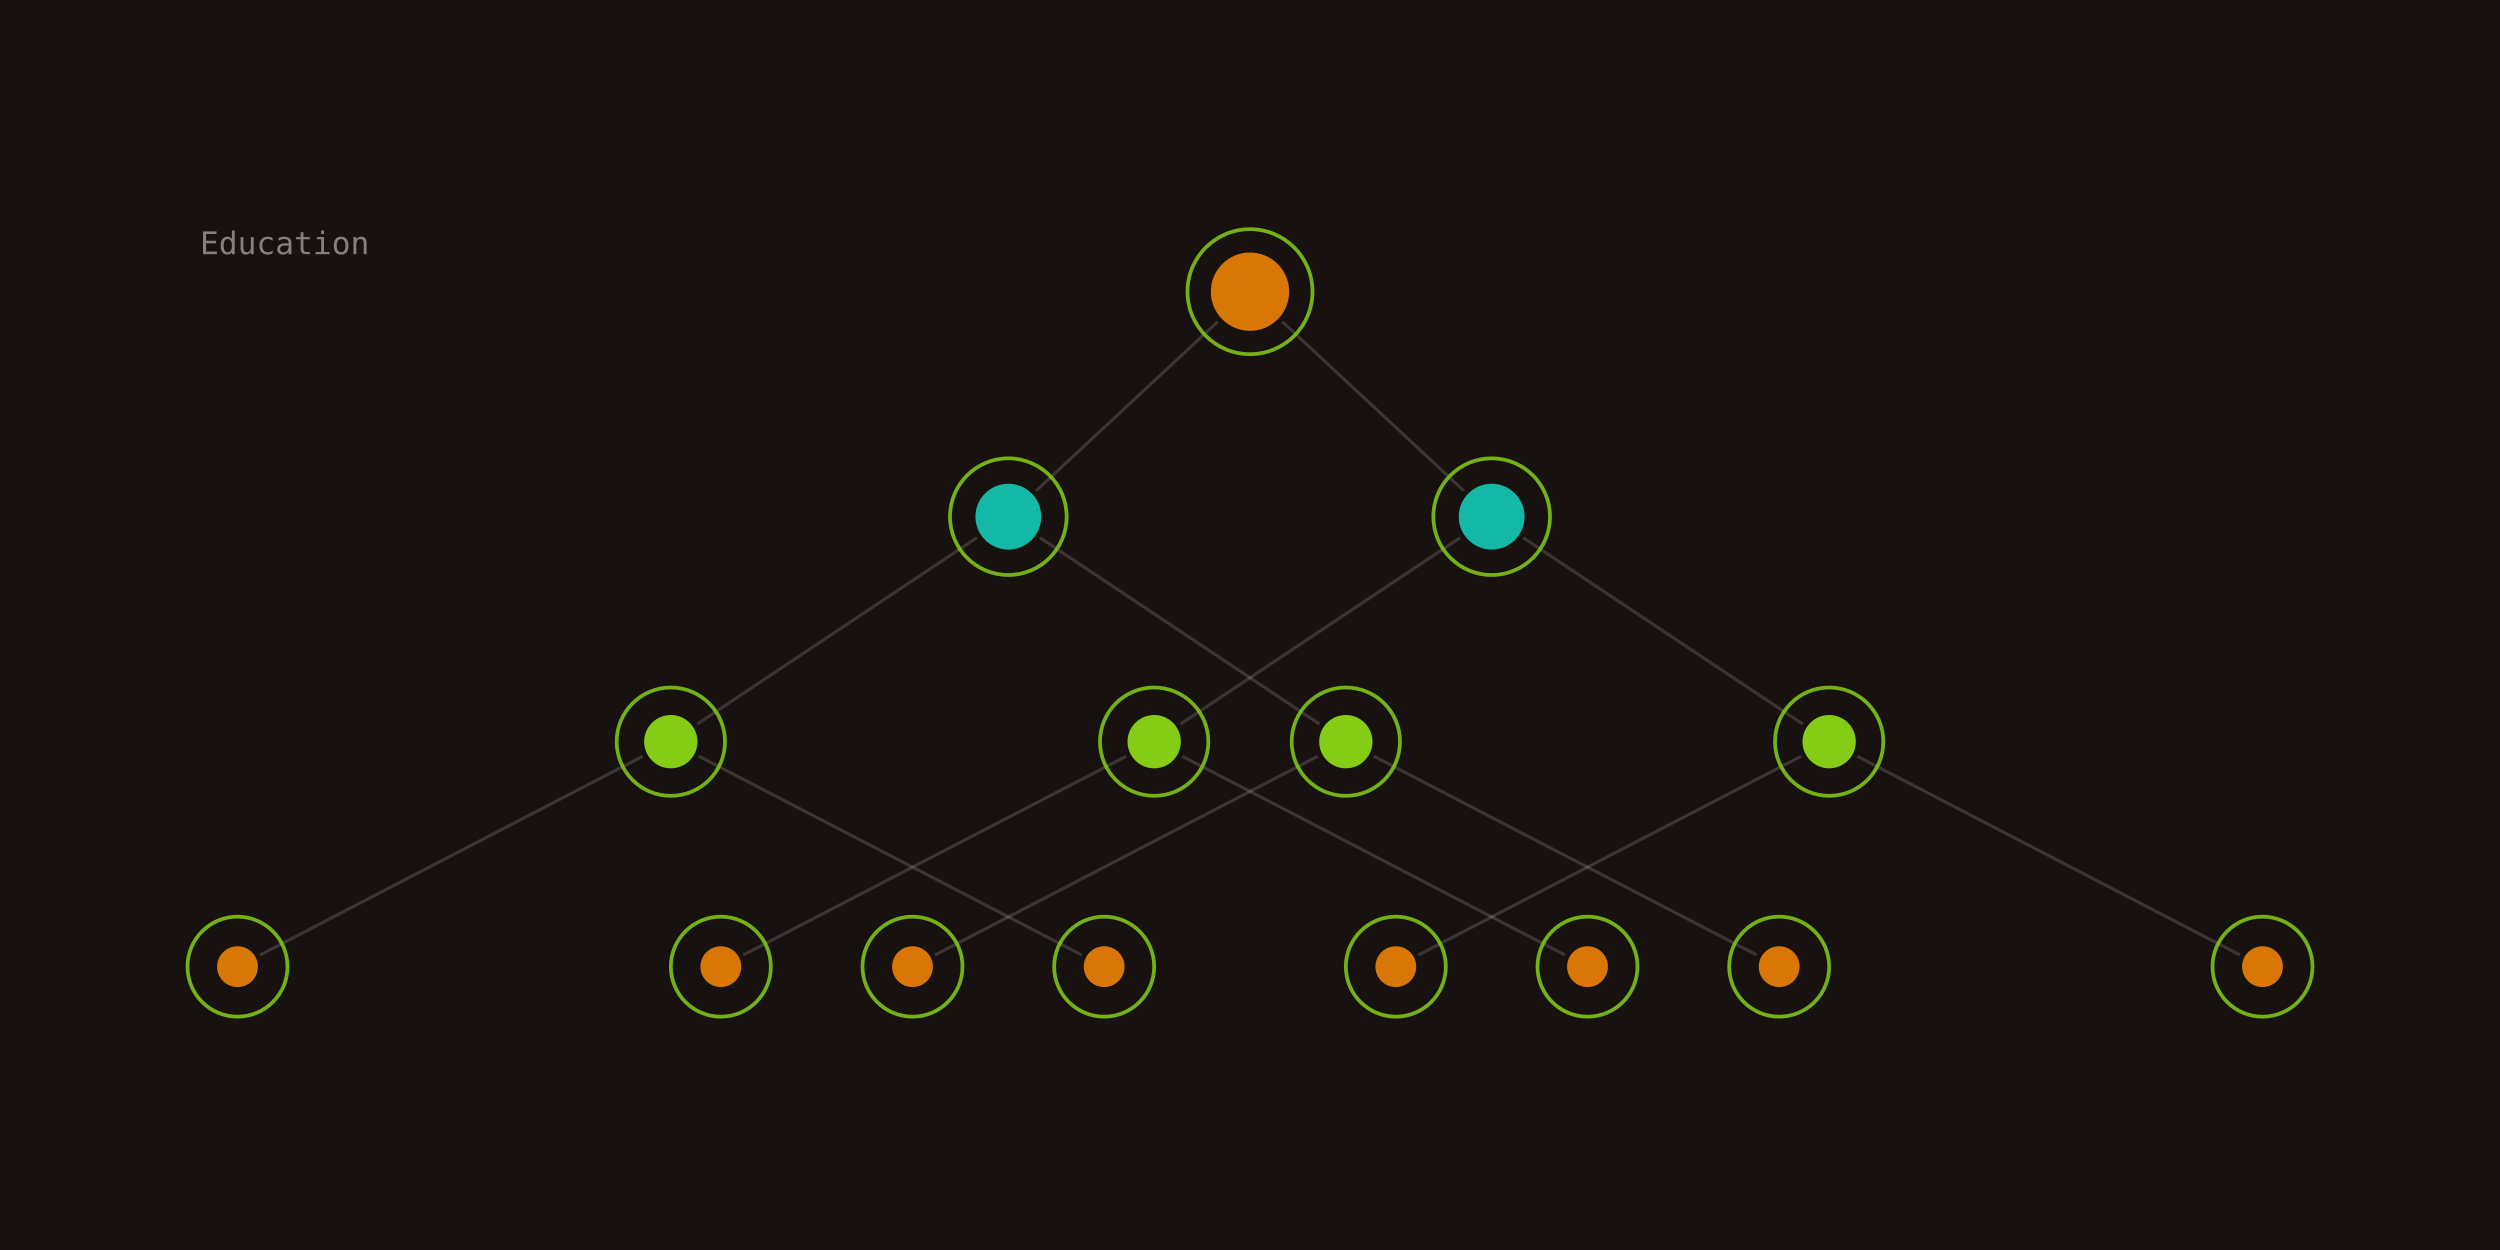
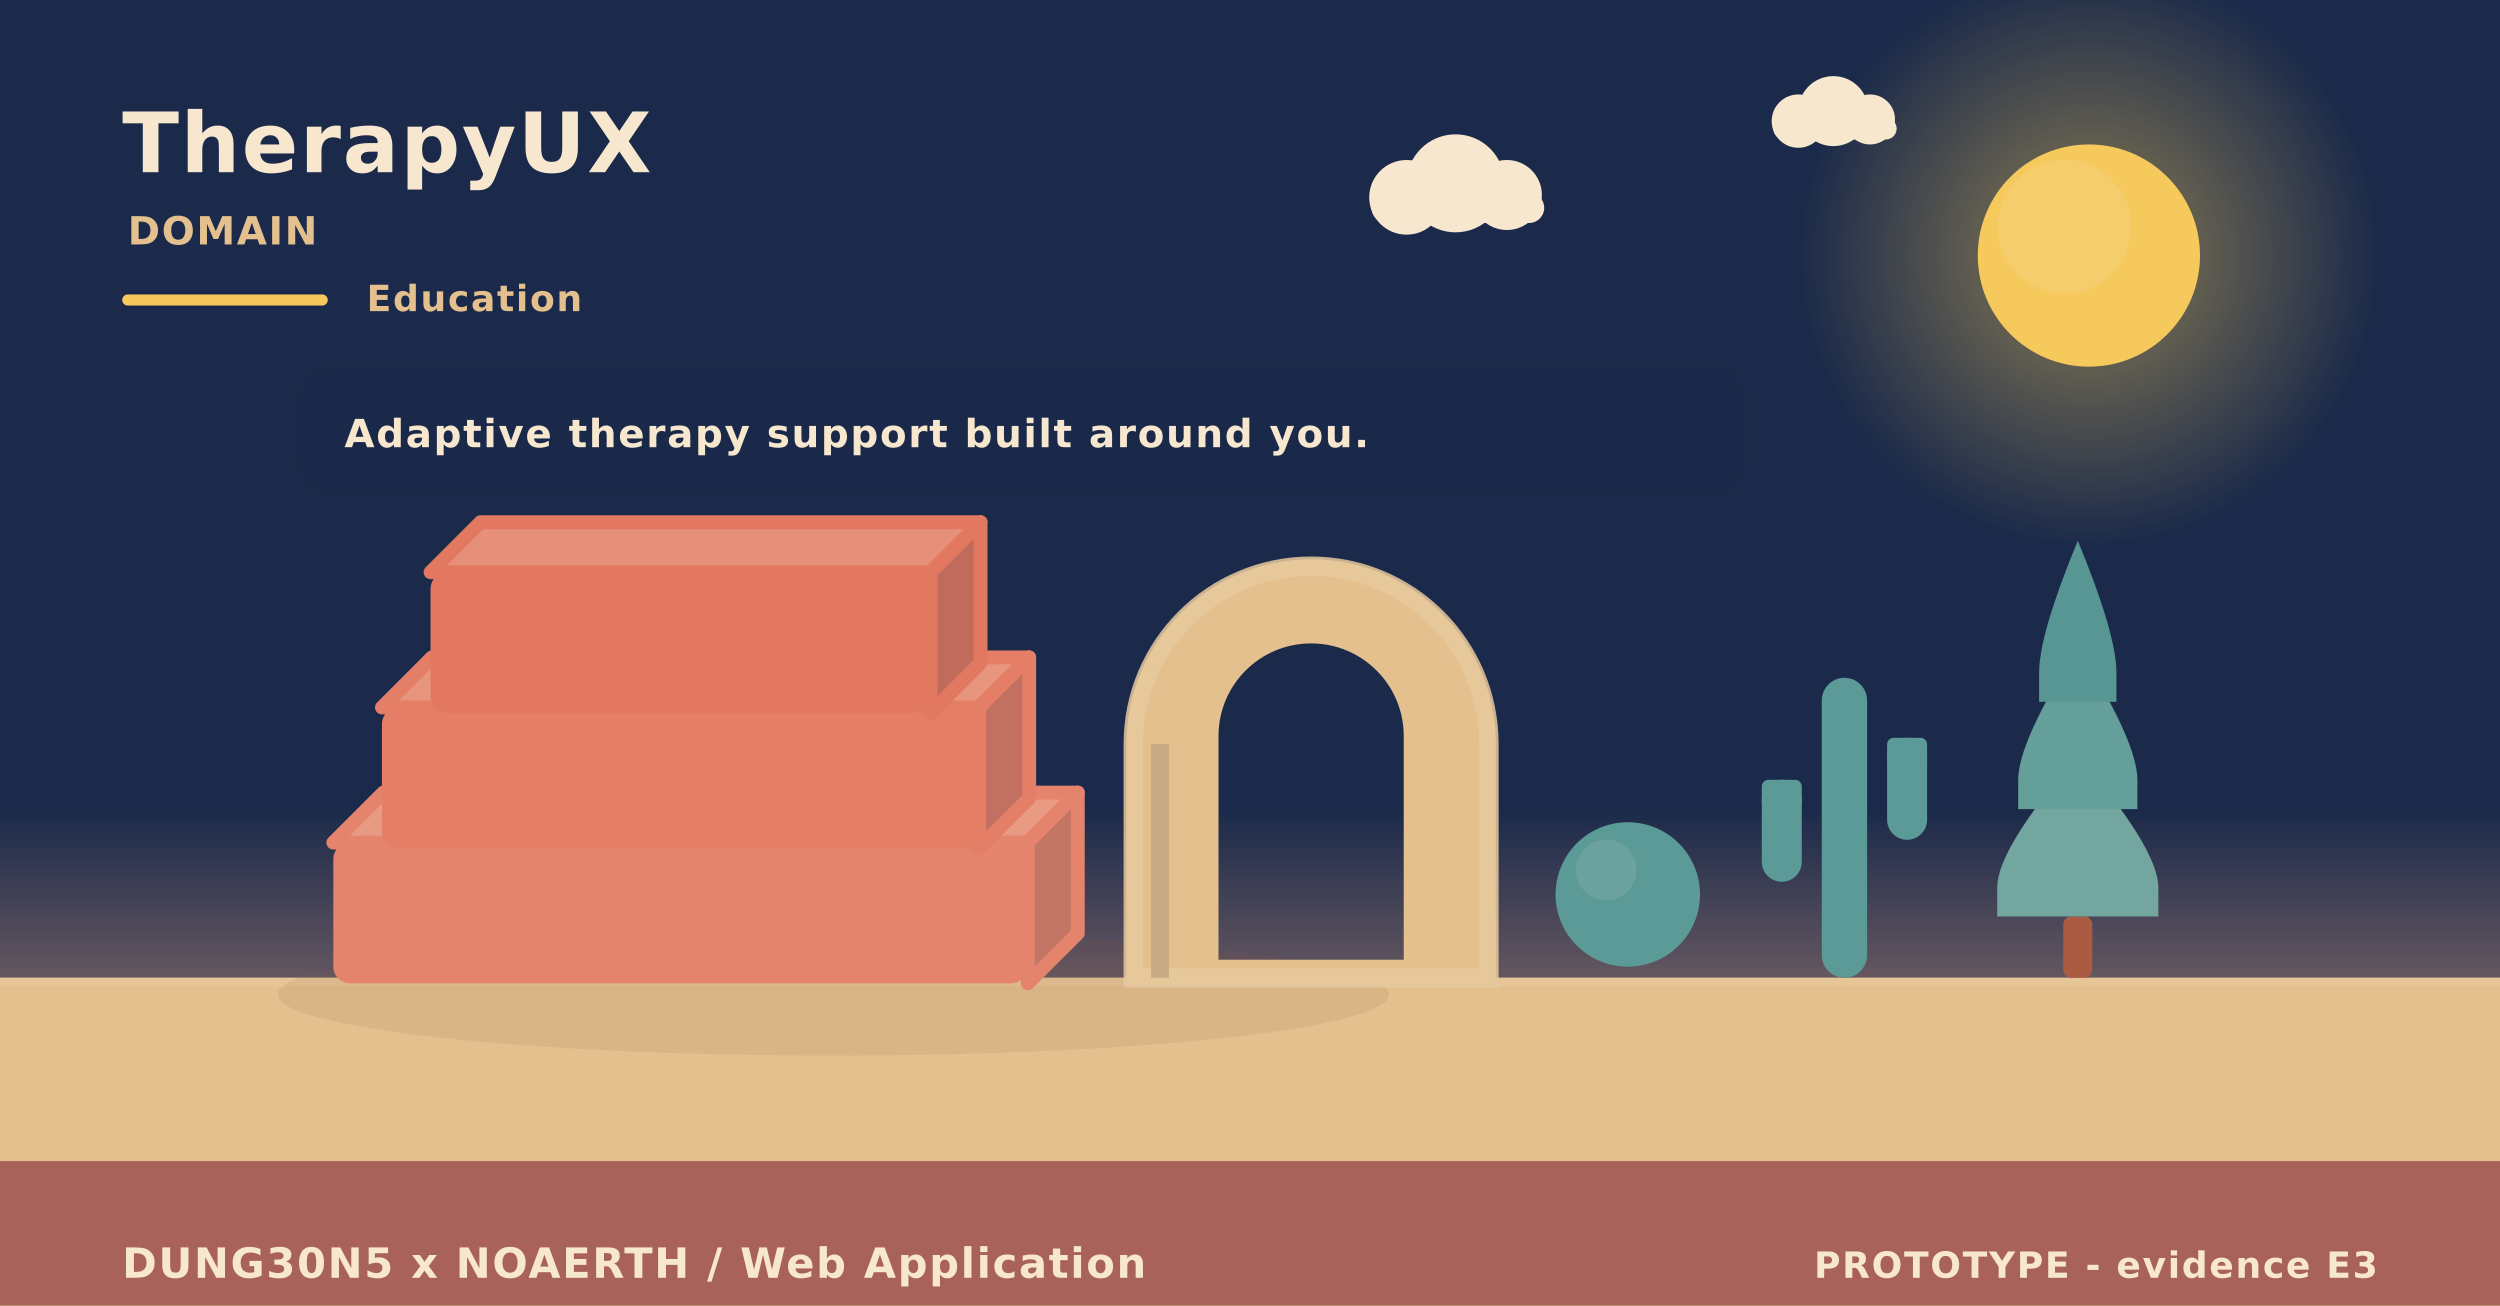
- <svg xmlns="http://www.w3.org/2000/svg" viewBox="0 0 1200 600" width="1200" height="600" role="img" aria-label="TherapyUX domain model">
-   <rect width="1200" height="600" fill="#17110f" />
-   <defs>
-     <linearGradient id="gd" x1="0" y1="0" x2="1" y2="1">
-       <stop offset="0%" stop-color="#d97706" />
-       <stop offset="100%" stop-color="#14b8a6" />
-     </linearGradient>
-   </defs>
-   <line x1="600.00" y1="140.00" x2="716.00" y2="248.00" stroke="rgba(246,239,233,0.300)" stroke-width="1.50" opacity="0.55" />
-   <line x1="600.00" y1="140.00" x2="484.00" y2="248.00" stroke="rgba(246,239,233,0.300)" stroke-width="1.50" opacity="0.55" />
-   <line x1="716.00" y1="248.00" x2="878.00" y2="356.00" stroke="rgba(246,239,233,0.300)" stroke-width="1.50" opacity="0.55" />
-   <line x1="716.00" y1="248.00" x2="554.00" y2="356.00" stroke="rgba(246,239,233,0.300)" stroke-width="1.50" opacity="0.55" />
-   <line x1="484.00" y1="248.00" x2="646.00" y2="356.00" stroke="rgba(246,239,233,0.300)" stroke-width="1.50" opacity="0.55" />
-   <line x1="484.00" y1="248.00" x2="322.00" y2="356.00" stroke="rgba(246,239,233,0.300)" stroke-width="1.50" opacity="0.55" />
-   <line x1="878.00" y1="356.00" x2="1086.00" y2="464.00" stroke="rgba(246,239,233,0.300)" stroke-width="1.50" opacity="0.55" />
-   <line x1="878.00" y1="356.00" x2="670.00" y2="464.00" stroke="rgba(246,239,233,0.300)" stroke-width="1.50" opacity="0.55" />
-   <line x1="554.00" y1="356.00" x2="762.00" y2="464.00" stroke="rgba(246,239,233,0.300)" stroke-width="1.50" opacity="0.55" />
-   <line x1="554.00" y1="356.00" x2="346.00" y2="464.00" stroke="rgba(246,239,233,0.300)" stroke-width="1.50" opacity="0.55" />
-   <line x1="646.00" y1="356.00" x2="854.00" y2="464.00" stroke="rgba(246,239,233,0.300)" stroke-width="1.50" opacity="0.55" />
-   <line x1="646.00" y1="356.00" x2="438.00" y2="464.00" stroke="rgba(246,239,233,0.300)" stroke-width="1.50" opacity="0.55" />
-   <line x1="322.00" y1="356.00" x2="530.00" y2="464.00" stroke="rgba(246,239,233,0.300)" stroke-width="1.50" opacity="0.55" />
-   <line x1="322.00" y1="356.00" x2="114.00" y2="464.00" stroke="rgba(246,239,233,0.300)" stroke-width="1.50" opacity="0.55" />
-   <circle cx="600.00" cy="140.00" r="20.00" fill="#d97706" opacity="1.00" stroke="#17110f" stroke-width="2.40" />
+ <svg xmlns="http://www.w3.org/2000/svg" width="900" height="470" viewBox="0 0 900 470" role="img" aria-label="TherapyUX - the problem it addresses">
+   <linearGradient id="skym" x1="0" y1="0" x2="0" y2="1">
+     <stop offset="0" stop-color="#1b2a4a" />
+     <stop offset="0.62" stop-color="#1b2a4a" />
+     <stop offset="1" stop-color="#f3ad8a" />
+   </linearGradient>
+   <rect width="900" height="470" fill="url(#skym)" />
+   <radialGradient id="sunm">
+     <stop offset="0.35" stop-color="#f5c95c" stop-opacity="0.34" />
+     <stop offset="1" stop-color="#f5c95c" stop-opacity="0" />
+   </radialGradient>
+   <circle cx="752" cy="92" r="104" fill="url(#sunm)" />
+   <circle cx="752" cy="92" r="40" fill="#f5c95c" />
+   <circle cx="743.2" cy="81.6" r="24" fill="#f5d27e" opacity="0.5" />
  <g>
-     <circle cx="600.00" cy="140.00" r="30.00" fill="none" stroke="#84cc16" stroke-width="1.80" opacity="0.85" />
-     <animate attributeName="opacity" values="0.25;1.0;0.25" dur="10.437s" begin="0.0s" repeatCount="indefinite" />
+     <circle cx="524" cy="66" r="17.64" fill="#f6e7ce" />
+     <circle cx="506.36" cy="71.04" r="13.44" fill="#f6e7ce" />
+     <circle cx="542.48" cy="70.2" r="12.6" fill="#f6e7ce" />
+     <rect x="493.76" y="69.36" width="62.16" height="10.92" rx="5.46" fill="#f6e7ce" />
+     <animateTransform attributeName="transform" type="translate" values="0 0;24 0;0 0" dur="36s" begin="0s" repeatCount="indefinite" />
  </g>
-   <circle cx="716.00" cy="248.00" r="17.00" fill="#14b8a6" opacity="1.00" stroke="#17110f" stroke-width="2.40" />
  <g>
-     <circle cx="716.00" cy="248.00" r="28.00" fill="none" stroke="#84cc16" stroke-width="1.80" opacity="0.85" />
-     <animate attributeName="opacity" values="0.25;1.0;0.25" dur="10.437s" begin="0.5s" repeatCount="indefinite" />
+     <circle cx="660" cy="40" r="12.6" fill="#f6e7ce" />
+     <circle cx="647.4" cy="43.6" r="9.6" fill="#f6e7ce" />
+     <circle cx="673.2" cy="43" r="9" fill="#f6e7ce" />
+     <rect x="638.4" y="42.4" width="44.4" height="7.8" rx="3.9" fill="#f6e7ce" />
+     <animateTransform attributeName="transform" type="translate" values="0 0;-18 0;0 0" dur="46s" begin="3s" repeatCount="indefinite" />
  </g>
-   <circle cx="484.00" cy="248.00" r="17.00" fill="#14b8a6" opacity="1.00" stroke="#17110f" stroke-width="2.40" />
-   <g>
-     <circle cx="484.00" cy="248.00" r="28.00" fill="none" stroke="#84cc16" stroke-width="1.80" opacity="0.85" />
-     <animate attributeName="opacity" values="0.25;1.0;0.25" dur="10.437s" begin="0.62s" repeatCount="indefinite" />
-   </g>
-   <circle cx="878.00" cy="356.00" r="14.00" fill="#84cc16" opacity="1.00" stroke="#17110f" stroke-width="2.40" />
-   <g>
-     <circle cx="878.00" cy="356.00" r="26.00" fill="none" stroke="#84cc16" stroke-width="1.80" opacity="0.85" />
-     <animate attributeName="opacity" values="0.25;1.0;0.25" dur="10.437s" begin="1.0s" repeatCount="indefinite" />
-   </g>
-   <circle cx="554.00" cy="356.00" r="14.00" fill="#84cc16" opacity="1.00" stroke="#17110f" stroke-width="2.40" />
-   <g>
-     <circle cx="554.00" cy="356.00" r="26.00" fill="none" stroke="#84cc16" stroke-width="1.80" opacity="0.85" />
-     <animate attributeName="opacity" values="0.25;1.0;0.25" dur="10.437s" begin="1.12s" repeatCount="indefinite" />
-   </g>
-   <circle cx="646.00" cy="356.00" r="14.00" fill="#84cc16" opacity="1.00" stroke="#17110f" stroke-width="2.40" />
-   <g>
-     <circle cx="646.00" cy="356.00" r="26.00" fill="none" stroke="#84cc16" stroke-width="1.80" opacity="0.85" />
-     <animate attributeName="opacity" values="0.25;1.0;0.25" dur="10.437s" begin="1.24s" repeatCount="indefinite" />
-   </g>
-   <circle cx="322.00" cy="356.00" r="14.00" fill="#84cc16" opacity="1.00" stroke="#17110f" stroke-width="2.40" />
-   <g>
-     <circle cx="322.00" cy="356.00" r="26.00" fill="none" stroke="#84cc16" stroke-width="1.80" opacity="0.85" />
-     <animate attributeName="opacity" values="0.25;1.0;0.25" dur="10.437s" begin="1.36s" repeatCount="indefinite" />
-   </g>
-   <circle cx="1086.00" cy="464.00" r="11.00" fill="#d97706" opacity="1.00" stroke="#17110f" stroke-width="2.40" />
-   <g>
-     <circle cx="1086.00" cy="464.00" r="24.00" fill="none" stroke="#84cc16" stroke-width="1.80" opacity="0.85" />
-     <animate attributeName="opacity" values="0.25;1.0;0.25" dur="10.437s" begin="1.5s" repeatCount="indefinite" />
-   </g>
-   <circle cx="670.00" cy="464.00" r="11.00" fill="#d97706" opacity="1.00" stroke="#17110f" stroke-width="2.40" />
-   <g>
-     <circle cx="670.00" cy="464.00" r="24.00" fill="none" stroke="#84cc16" stroke-width="1.80" opacity="0.85" />
-     <animate attributeName="opacity" values="0.25;1.0;0.25" dur="10.437s" begin="1.62s" repeatCount="indefinite" />
-   </g>
-   <circle cx="762.00" cy="464.00" r="11.00" fill="#d97706" opacity="1.00" stroke="#17110f" stroke-width="2.40" />
-   <g>
-     <circle cx="762.00" cy="464.00" r="24.00" fill="none" stroke="#84cc16" stroke-width="1.80" opacity="0.85" />
-     <animate attributeName="opacity" values="0.25;1.0;0.25" dur="10.437s" begin="1.74s" repeatCount="indefinite" />
-   </g>
-   <circle cx="346.00" cy="464.00" r="11.00" fill="#d97706" opacity="1.00" stroke="#17110f" stroke-width="2.40" />
-   <g>
-     <circle cx="346.00" cy="464.00" r="24.00" fill="none" stroke="#84cc16" stroke-width="1.80" opacity="0.85" />
-     <animate attributeName="opacity" values="0.25;1.0;0.25" dur="10.437s" begin="1.86s" repeatCount="indefinite" />
-   </g>
-   <circle cx="854.00" cy="464.00" r="11.00" fill="#d97706" opacity="1.00" stroke="#17110f" stroke-width="2.40" />
-   <g>
-     <circle cx="854.00" cy="464.00" r="24.00" fill="none" stroke="#84cc16" stroke-width="1.80" opacity="0.85" />
-     <animate attributeName="opacity" values="0.25;1.0;0.25" dur="10.437s" begin="1.98s" repeatCount="indefinite" />
-   </g>
-   <circle cx="438.00" cy="464.00" r="11.00" fill="#d97706" opacity="1.00" stroke="#17110f" stroke-width="2.40" />
-   <g>
-     <circle cx="438.00" cy="464.00" r="24.00" fill="none" stroke="#84cc16" stroke-width="1.80" opacity="0.85" />
-     <animate attributeName="opacity" values="0.25;1.0;0.25" dur="10.437s" begin="2.1s" repeatCount="indefinite" />
-   </g>
-   <circle cx="530.00" cy="464.00" r="11.00" fill="#d97706" opacity="1.00" stroke="#17110f" stroke-width="2.40" />
-   <g>
-     <circle cx="530.00" cy="464.00" r="24.00" fill="none" stroke="#84cc16" stroke-width="1.80" opacity="0.85" />
-     <animate attributeName="opacity" values="0.25;1.0;0.25" dur="10.437s" begin="2.22s" repeatCount="indefinite" />
-   </g>
-   <circle cx="114.00" cy="464.00" r="11.00" fill="#d97706" opacity="1.00" stroke="#17110f" stroke-width="2.40" />
-   <g>
-     <circle cx="114.00" cy="464.00" r="24.00" fill="none" stroke="#84cc16" stroke-width="1.80" opacity="0.85" />
-     <animate attributeName="opacity" values="0.25;1.0;0.25" dur="10.437s" begin="2.34s" repeatCount="indefinite" />
-   </g>
-   <text x="96" y="122" font-family="ui-monospace,Menlo,monospace" font-size="15" fill="rgba(246,239,233,0.500)">Education</text>
+   <rect x="0" y="352" width="900" height="118" fill="#e3c08d" />
+   <rect x="0" y="352" width="900" height="3" fill="#e6c596" />
+   <text x="44" y="62" font-family="Verdana,DejaVu Sans,sans-serif" font-size="30" font-weight="700" letter-spacing="0.6" fill="#f6e7ce" text-anchor="start">TherapyUX</text>
+   <text x="46" y="88" font-family="Verdana,DejaVu Sans,sans-serif" font-size="14" font-weight="700" letter-spacing="0.6" fill="#e3c08d" text-anchor="start">DOMAIN</text>
+   <rect x="44" y="106" width="74" height="4" rx="2" fill="#f5c95c" />
+   <text x="132" y="112" font-family="Verdana,DejaVu Sans,sans-serif" font-size="13" font-weight="700" letter-spacing="0.6" fill="#e3c08d" text-anchor="start">Education</text>
+   <ellipse cx="300" cy="358" rx="200" ry="22" fill="rgba(138,90,68,0.11)" />
+   <path d="M120,303.33 L370,303.33 L388,285.33 L138,285.33 Z" fill="#e99a82" stroke="#e5846c" stroke-width="5" stroke-linejoin="round" />
+   <path d="M370,303.33 L388,285.33 L388,336 L370,354 Z" fill="#c37566" stroke="#e5846c" stroke-width="5" stroke-linejoin="round" />
+   <rect x="120" y="303.33" width="250" height="50.67" rx="6" fill="#e5846c" />
+   <path d="M137.5,254.67 L352.5,254.67 L370.5,236.67 L155.5,236.67 Z" fill="#e8957d" stroke="#e47e66" stroke-width="5" stroke-linejoin="round" />
+   <path d="M352.5,254.67 L370.5,236.67 L370.5,287.33 L352.5,305.33 Z" fill="#c27061" stroke="#e47e66" stroke-width="5" stroke-linejoin="round" />
+   <rect x="137.5" y="254.67" width="215" height="50.67" rx="6" fill="#e47e66" />
+   <path d="M155,206 L335,206 L353,188 L173,188 Z" fill="#e79079" stroke="#e37861" stroke-width="5" stroke-linejoin="round" />
+   <path d="M335,206 L353,188 L353,238.67 L335,256.67 Z" fill="#c16b5d" stroke="#e37861" stroke-width="5" stroke-linejoin="round" />
+   <rect x="155" y="206" width="180" height="50.67" rx="6" fill="#e37861" />
+   <path d="M408,352 L408,267.84 A64,64 0 0 1 536,267.84 L536,352 Z M436.16,348 L436.16,264.97 A35.84,35.84 0 0 1 507.84,264.97 L507.84,348 Z" fill="#e3c08d" fill-rule="evenodd" stroke="#e3c08d" stroke-width="5" stroke-linejoin="round" />
+   <path d="M408,352 L408,267.84 A64,64 0 0 1 536,267.84 L536,352 Z" fill="none" stroke="#e8c99d" stroke-width="7" stroke-linecap="round" opacity="0.85" />
+   <rect x="414.4" y="267.84" width="6.4" height="84.16" fill="#c7ab84" />
+   <circle cx="586" cy="322" r="26" fill="#5b9a97" />
+   <circle cx="578.2" cy="313.16" r="10.92" fill="#7aa9a2" opacity="0.55" />
+   <rect x="655.84" y="244" width="16.32" height="108" rx="8.16" fill="#5b9a97" />
+   <rect x="634.24" y="280.72" width="14.4" height="36.72" rx="7.2" fill="#5b9a97" />
+   <rect x="634.24" y="280.72" width="14.4" height="10.8" rx="2.4" fill="#5b9a97" />
+   <rect x="679.36" y="265.6" width="14.4" height="36.72" rx="7.2" fill="#5b9a97" />
+   <rect x="679.36" y="265.6" width="14.4" height="10.8" rx="2.4" fill="#5b9a97" />
+   <rect x="742.78" y="329.92" width="10.44" height="22.08" rx="2.9" fill="#ac5b43" />
+   <path d="M748,271.96 Q719,305.58 719,319.49 Q719,329.92 719,329.92 L777,329.92 Q777,329.92 777,319.49 Q777,305.58 748,271.96 Z" fill="#74a6a0" />
+   <path d="M748,233.32 Q726.54,266.94 726.54,280.85 Q726.54,291.28 726.54,291.28 L769.46,291.28 Q769.46,291.28 769.46,280.85 Q769.46,266.94 748,233.32 Z" fill="#649f9a" />
+   <path d="M748,194.68 Q734.08,228.3 734.08,242.21 Q734.08,252.64 734.08,252.64 L761.92,252.64 Q761.92,252.64 761.92,242.21 Q761.92,228.3 748,194.68 Z" fill="#589694" />
+   <rect x="108" y="132" width="520" height="46" rx="12" fill="rgba(27,42,74,0.42)" opacity="0.94" />
+   <text x="124" y="161" font-family="Verdana,DejaVu Sans,sans-serif" font-size="14" font-weight="700" letter-spacing="0.6" fill="#f6e7ce" text-anchor="start">Adaptive therapy support built around you.</text>
+   <rect x="0" y="418" width="900" height="52" rx="0" fill="#a65c56" opacity="0.94" />
+   <text x="44" y="460" font-family="Verdana,DejaVu Sans,sans-serif" font-size="15" font-weight="700" letter-spacing="0.6" fill="#f6e7ce" text-anchor="start">DUNG30N5 x NOAERTH  /  Web Application</text>
+   <text x="856" y="460" font-family="Verdana,DejaVu Sans,sans-serif" font-size="13" font-weight="700" letter-spacing="0.6" fill="#f6e7ce" text-anchor="end">PROTOTYPE  -  evidence E3</text>
</svg>
